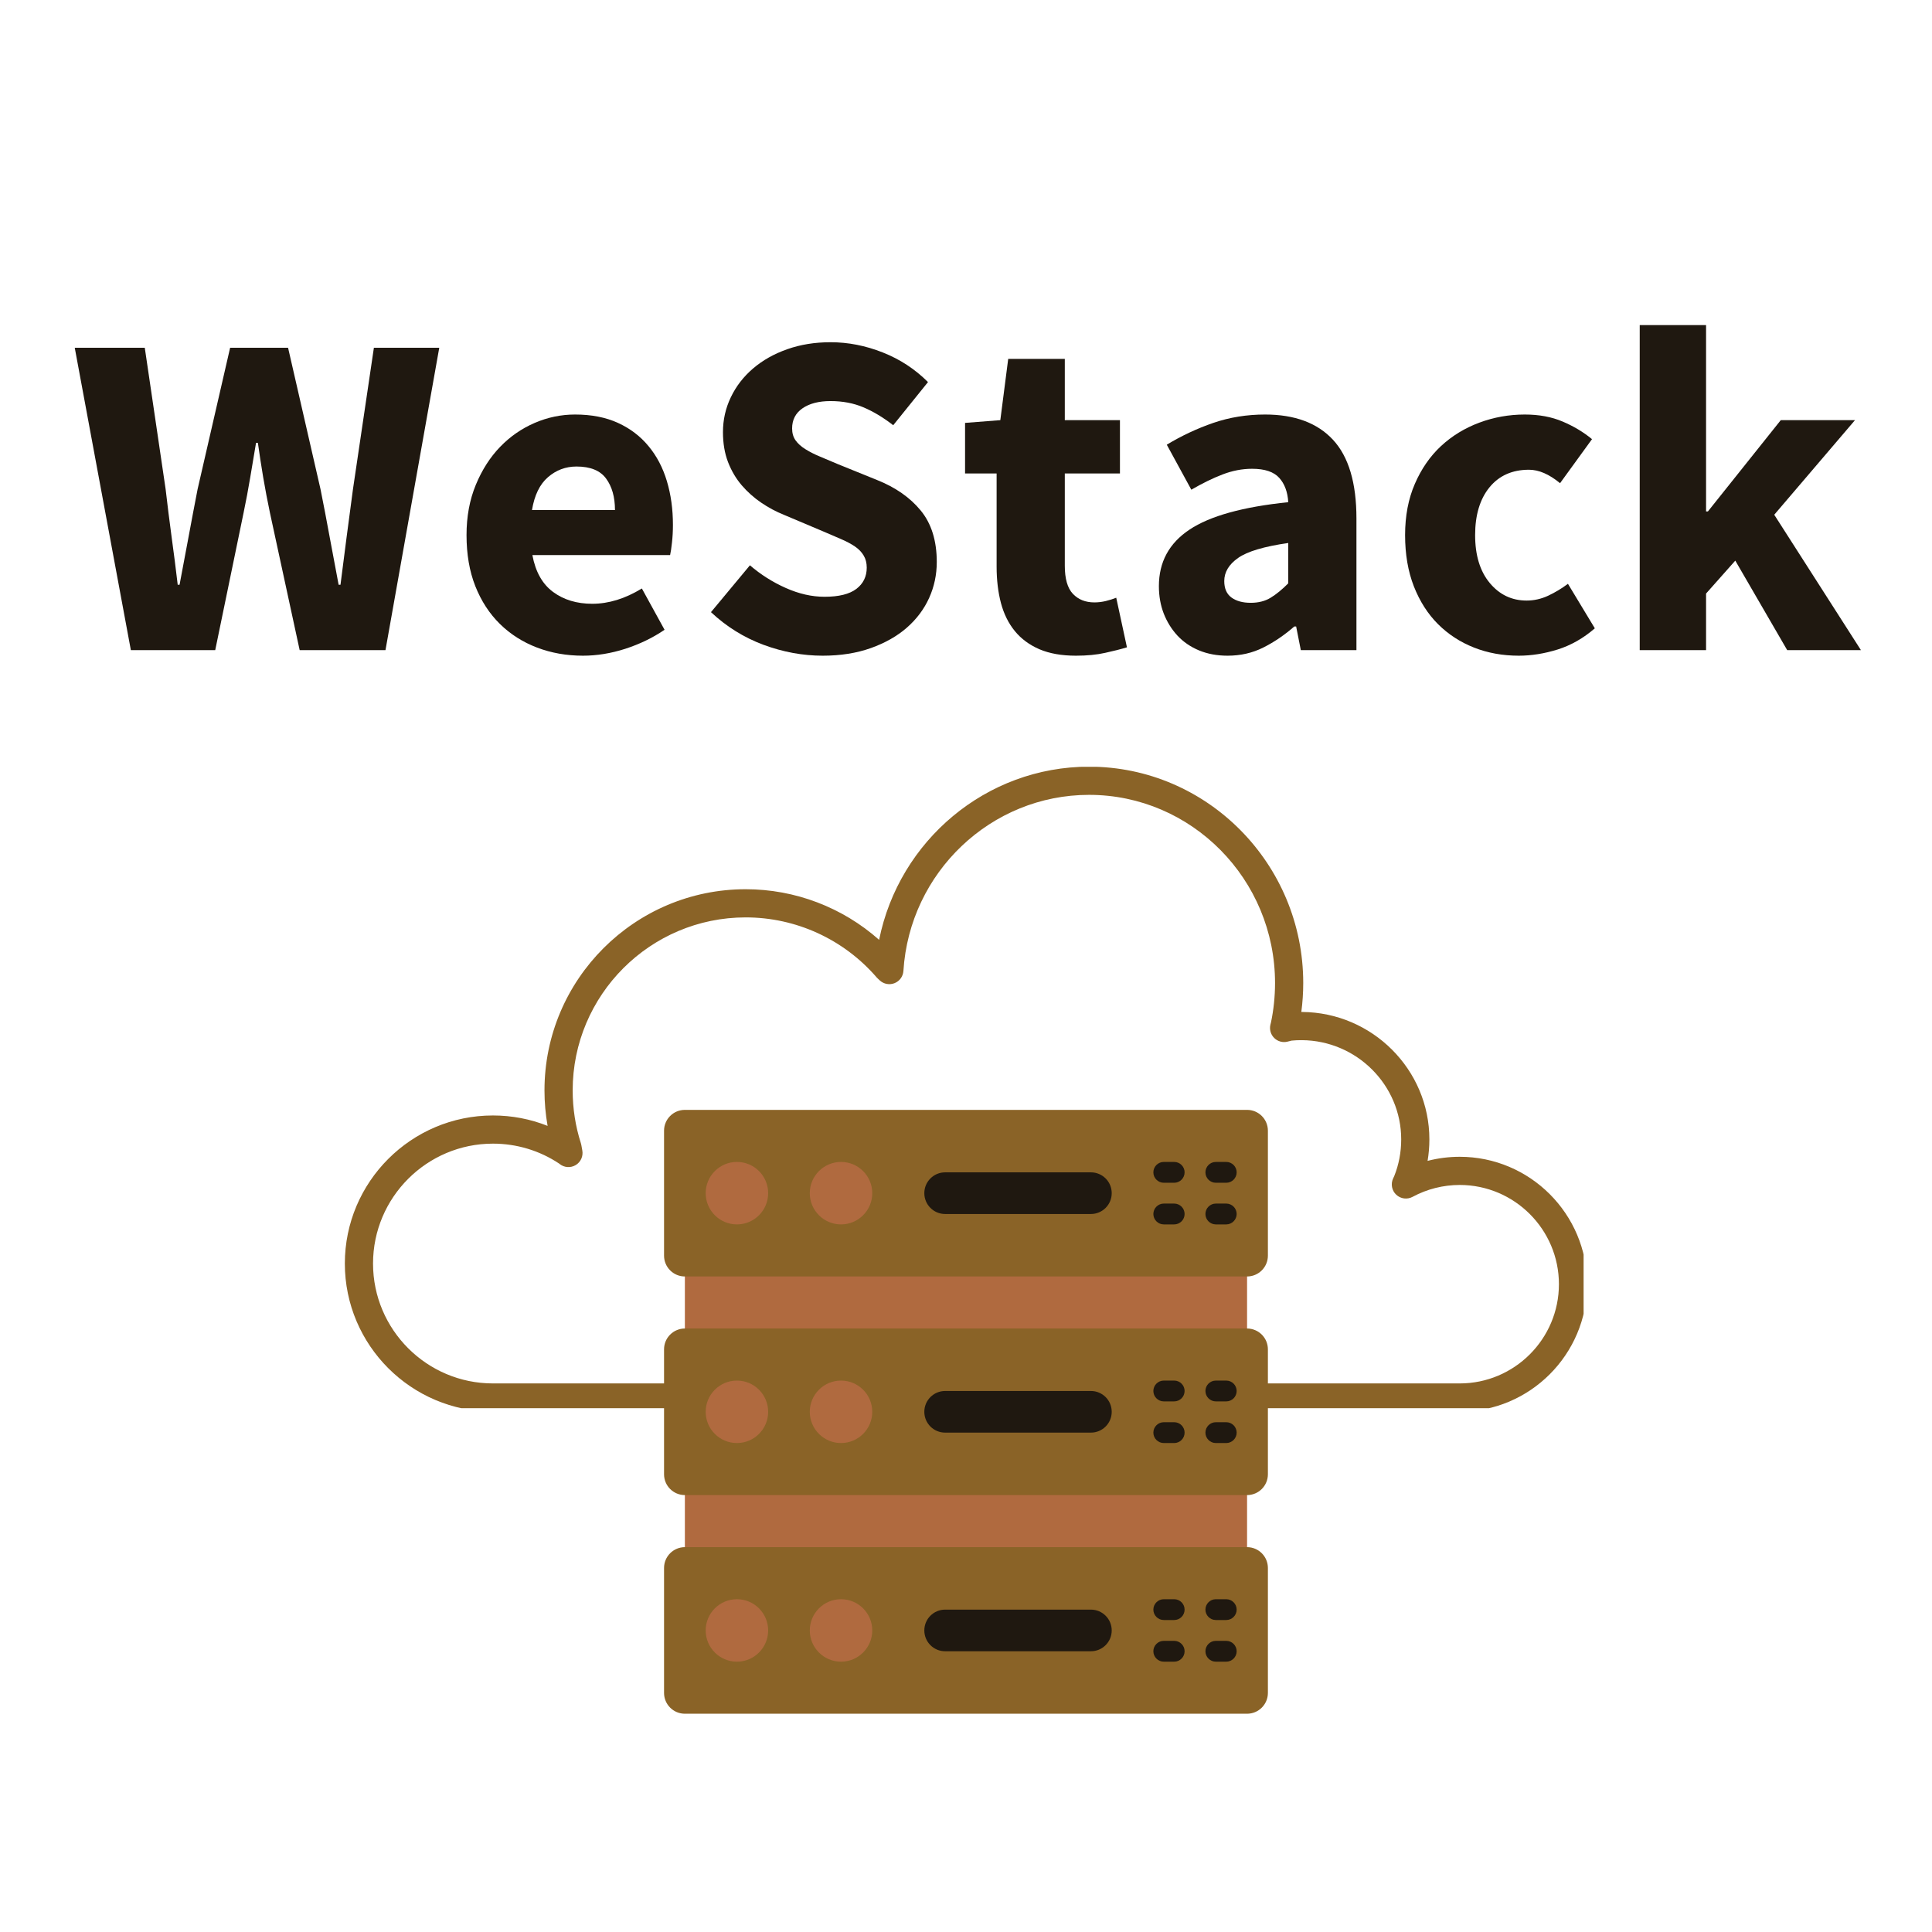
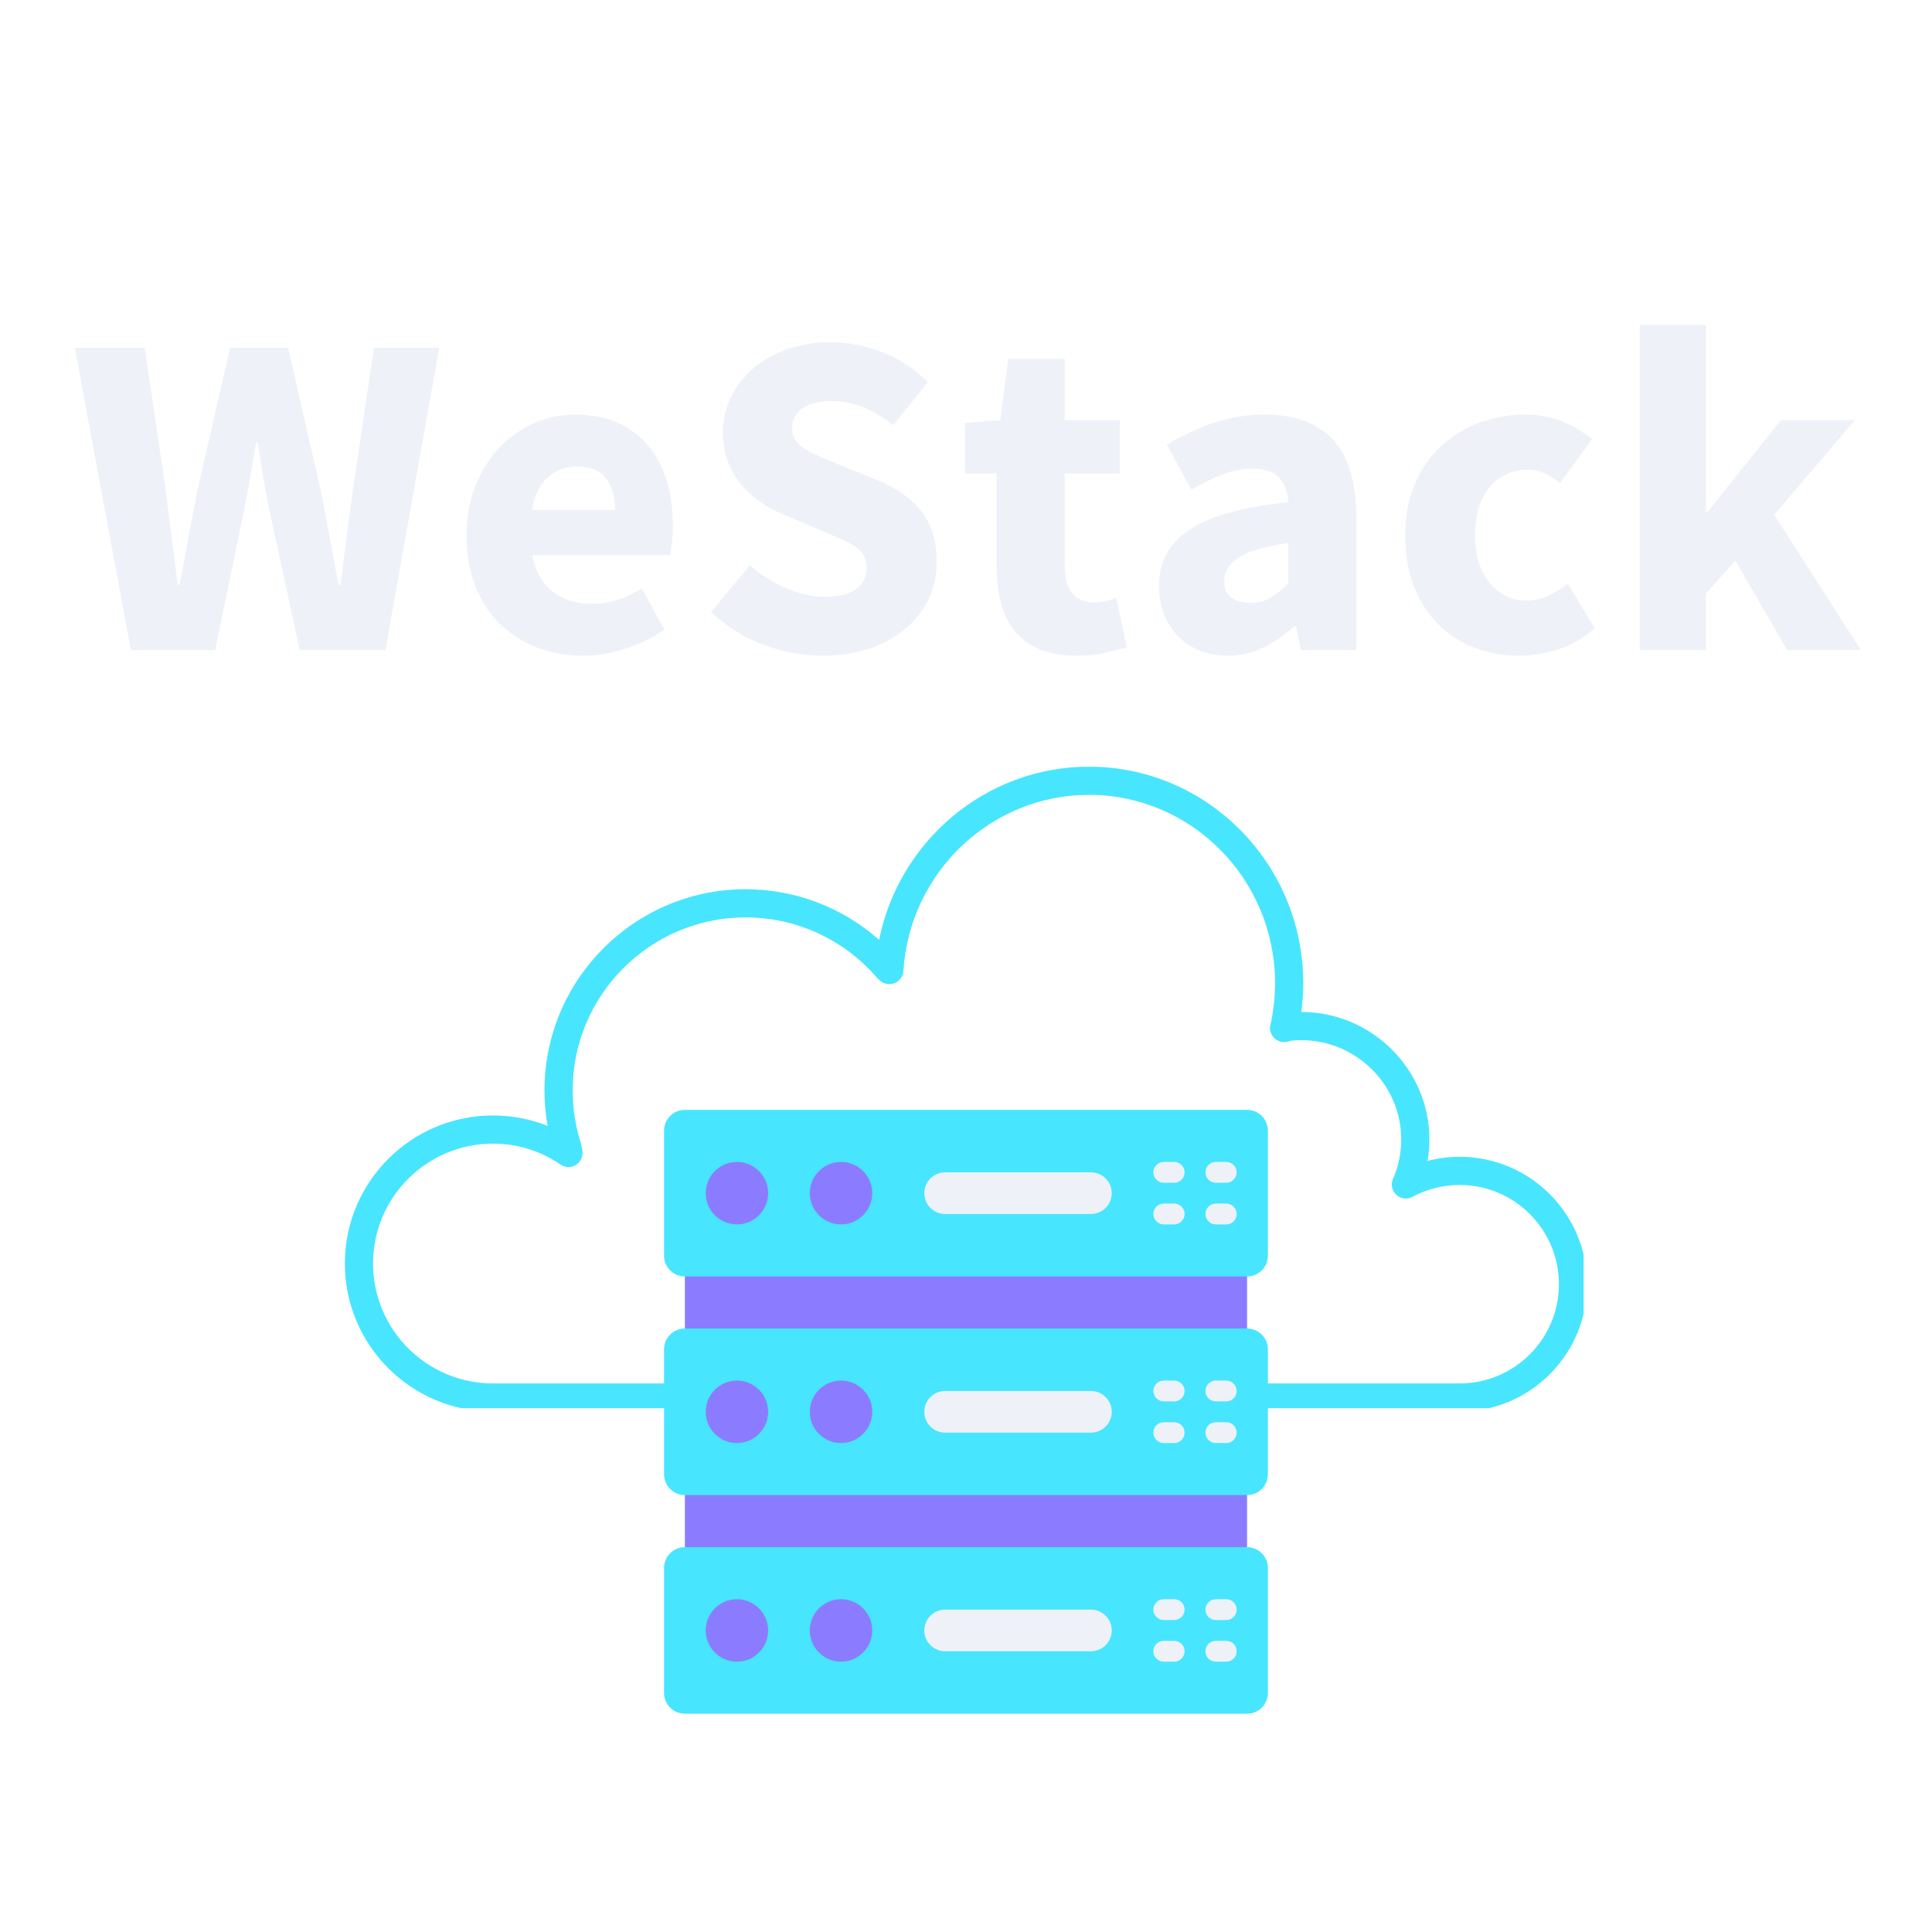
<svg xmlns="http://www.w3.org/2000/svg" width="500" zoomAndPan="magnify" viewBox="0 0 375 375" height="500" preserveAspectRatio="xMidYMid meet" version="1.0">
  <defs>
    <g />
    <clipPath id="058af0bb8d">
      <path d="M 66.828 148.84 L 307.375 148.84 L 307.375 273.332 L 66.828 273.332 Z M 66.828 148.84 " clip-rule="nonzero" />
    </clipPath>
    <clipPath id="01d3fed6f5">
      <path d="M 128.891 257 L 247 257 L 247 291 L 128.891 291 Z M 128.891 257 " clip-rule="nonzero" />
    </clipPath>
    <clipPath id="ea3ee7835d">
      <path d="M 128.891 300 L 247 300 L 247 333 L 128.891 333 Z M 128.891 300 " clip-rule="nonzero" />
    </clipPath>
    <clipPath id="c2f571f56a">
      <path d="M 128.891 215.426 L 247 215.426 L 247 248 L 128.891 248 Z M 128.891 215.426 " clip-rule="nonzero" />
    </clipPath>
  </defs>
-   <g fill="#1f1810" fill-opacity="1">
+   <g fill="#eef2f8" fill-opacity="1">
    <g transform="translate(13.24333, 126.1924)">
      <g>
        <path d="M 12.156 0 L 1.266 -58.688 L 14.859 -58.688 L 18.906 -31.234 C 19.258 -28.172 19.645 -25.094 20.062 -22 C 20.488 -18.914 20.883 -15.812 21.25 -12.688 L 21.609 -12.688 C 22.203 -15.812 22.785 -18.914 23.359 -22 C 23.93 -25.094 24.516 -28.172 25.109 -31.234 L 31.422 -58.688 L 42.672 -58.688 L 48.969 -31.234 C 49.57 -28.234 50.156 -25.188 50.719 -22.094 C 51.289 -19.008 51.879 -15.875 52.484 -12.688 L 52.844 -12.688 C 53.258 -15.875 53.66 -18.992 54.047 -22.047 C 54.441 -25.109 54.848 -28.172 55.266 -31.234 L 59.328 -58.688 L 72.016 -58.688 L 61.578 0 L 44.922 0 L 39.156 -26.641 C 38.676 -28.922 38.238 -31.219 37.844 -33.531 C 37.457 -35.844 37.113 -38.078 36.812 -40.234 L 36.453 -40.234 C 36.098 -38.078 35.723 -35.844 35.328 -33.531 C 34.941 -31.219 34.508 -28.922 34.031 -26.641 L 28.531 0 Z M 12.156 0 " />
      </g>
    </g>
  </g>
-   <g fill="#1f1810" fill-opacity="1">
+   <g fill="#eef2f8" fill-opacity="1">
    <g transform="translate(87.31891, 126.1924)">
      <g>
        <path d="M 25.828 1.078 C 22.648 1.078 19.68 0.551 16.922 -0.5 C 14.16 -1.551 11.758 -3.078 9.719 -5.078 C 7.676 -7.086 6.082 -9.535 4.938 -12.422 C 3.801 -15.305 3.234 -18.609 3.234 -22.328 C 3.234 -25.922 3.832 -29.172 5.031 -32.078 C 6.238 -34.992 7.816 -37.457 9.766 -39.469 C 11.711 -41.477 13.945 -43.023 16.469 -44.109 C 18.988 -45.191 21.598 -45.734 24.297 -45.734 C 27.484 -45.734 30.258 -45.191 32.625 -44.109 C 35 -43.023 36.977 -41.52 38.562 -39.594 C 40.156 -37.676 41.344 -35.41 42.125 -32.797 C 42.906 -30.191 43.297 -27.359 43.297 -24.297 C 43.297 -23.098 43.234 -21.957 43.109 -20.875 C 42.992 -19.801 42.875 -18.992 42.75 -18.453 L 16.016 -18.453 C 16.617 -15.211 17.957 -12.828 20.031 -11.297 C 22.102 -9.766 24.641 -9 27.641 -9 C 30.816 -9 34.023 -9.988 37.266 -11.969 L 41.672 -3.953 C 39.391 -2.398 36.852 -1.172 34.062 -0.266 C 31.281 0.629 28.535 1.078 25.828 1.078 Z M 15.938 -27.188 L 32.047 -27.188 C 32.047 -29.707 31.473 -31.742 30.328 -33.297 C 29.191 -34.859 27.273 -35.641 24.578 -35.641 C 22.473 -35.641 20.625 -34.945 19.031 -33.562 C 17.445 -32.188 16.414 -30.062 15.938 -27.188 Z M 15.938 -27.188 " />
      </g>
    </g>
  </g>
-   <g fill="#1f1810" fill-opacity="1">
+   <g fill="#eef2f8" fill-opacity="1">
    <g transform="translate(134.8426, 126.1924)">
      <g>
        <path d="M 24.844 1.078 C 21 1.078 17.172 0.375 13.359 -1.031 C 9.555 -2.445 6.156 -4.562 3.156 -7.375 L 10.719 -16.469 C 12.812 -14.664 15.133 -13.195 17.688 -12.062 C 20.238 -10.926 22.742 -10.359 25.203 -10.359 C 27.961 -10.359 30.016 -10.863 31.359 -11.875 C 32.711 -12.895 33.391 -14.273 33.391 -16.016 C 33.391 -16.922 33.191 -17.703 32.797 -18.359 C 32.41 -19.023 31.844 -19.613 31.094 -20.125 C 30.344 -20.633 29.441 -21.113 28.391 -21.562 C 27.348 -22.008 26.195 -22.504 24.938 -23.047 L 17.281 -26.281 C 15.781 -26.883 14.32 -27.664 12.906 -28.625 C 11.5 -29.582 10.238 -30.707 9.125 -32 C 8.02 -33.289 7.133 -34.789 6.469 -36.5 C 5.812 -38.207 5.484 -40.145 5.484 -42.312 C 5.484 -44.707 5.992 -46.969 7.016 -49.094 C 8.035 -51.227 9.473 -53.086 11.328 -54.672 C 13.191 -56.266 15.398 -57.508 17.953 -58.406 C 20.504 -59.312 23.312 -59.766 26.375 -59.766 C 29.789 -59.766 33.164 -59.102 36.5 -57.781 C 39.832 -56.469 42.758 -54.551 45.281 -52.031 L 38.531 -43.656 C 36.602 -45.156 34.68 -46.312 32.766 -47.125 C 30.848 -47.938 28.719 -48.344 26.375 -48.344 C 24.094 -48.344 22.273 -47.875 20.922 -46.938 C 19.578 -46.008 18.906 -44.707 18.906 -43.031 C 18.906 -42.125 19.129 -41.352 19.578 -40.719 C 20.023 -40.094 20.656 -39.523 21.469 -39.016 C 22.281 -38.504 23.223 -38.023 24.297 -37.578 C 25.379 -37.129 26.551 -36.633 27.812 -36.094 L 35.375 -33.031 C 38.977 -31.594 41.812 -29.613 43.875 -27.094 C 45.945 -24.57 46.984 -21.242 46.984 -17.109 C 46.984 -14.641 46.488 -12.312 45.5 -10.125 C 44.508 -7.938 43.066 -6.016 41.172 -4.359 C 39.285 -2.711 36.961 -1.395 34.203 -0.406 C 31.441 0.582 28.32 1.078 24.844 1.078 Z M 24.844 1.078 " />
      </g>
    </g>
  </g>
-   <g fill="#1f1810" fill-opacity="1">
+   <g fill="#eef2f8" fill-opacity="1">
    <g transform="translate(185.7865, 126.1924)">
      <g>
        <path d="M 23.047 1.078 C 20.285 1.078 17.926 0.66 15.969 -0.172 C 14.02 -1.016 12.43 -2.188 11.203 -3.688 C 9.973 -5.188 9.07 -7 8.5 -9.125 C 7.938 -11.258 7.656 -13.617 7.656 -16.203 L 7.656 -34.297 L 1.531 -34.297 L 1.531 -44.109 L 8.375 -44.641 L 9.906 -56.531 L 20.891 -56.531 L 20.891 -44.641 L 31.594 -44.641 L 31.594 -34.297 L 20.891 -34.297 L 20.891 -16.391 C 20.891 -13.867 21.41 -12.051 22.453 -10.938 C 23.504 -9.82 24.898 -9.266 26.641 -9.266 C 27.359 -9.266 28.094 -9.352 28.844 -9.531 C 29.594 -9.719 30.27 -9.93 30.875 -10.172 L 32.953 -0.547 C 31.742 -0.18 30.328 0.176 28.703 0.531 C 27.086 0.895 25.203 1.078 23.047 1.078 Z M 23.047 1.078 " />
      </g>
    </g>
  </g>
-   <g fill="#1f1810" fill-opacity="1">
+   <g fill="#eef2f8" fill-opacity="1">
    <g transform="translate(221.1593, 126.1924)">
      <g>
        <path d="M 17.109 1.078 C 15.066 1.078 13.219 0.734 11.562 0.047 C 9.914 -0.641 8.52 -1.598 7.375 -2.828 C 6.238 -4.066 5.352 -5.492 4.719 -7.109 C 4.094 -8.734 3.781 -10.504 3.781 -12.422 C 3.781 -17.098 5.758 -20.754 9.719 -23.391 C 13.676 -26.035 20.066 -27.812 28.891 -28.719 C 28.773 -30.695 28.191 -32.27 27.141 -33.438 C 26.086 -34.613 24.332 -35.203 21.875 -35.203 C 19.957 -35.203 18.051 -34.836 16.156 -34.109 C 14.27 -33.391 12.242 -32.398 10.078 -31.141 L 5.312 -39.875 C 8.188 -41.613 11.195 -43.023 14.344 -44.109 C 17.5 -45.191 20.848 -45.734 24.391 -45.734 C 30.148 -45.734 34.547 -44.098 37.578 -40.828 C 40.609 -37.555 42.125 -32.469 42.125 -25.562 L 42.125 0 L 31.328 0 L 30.422 -4.594 L 30.062 -4.594 C 28.145 -2.914 26.133 -1.551 24.031 -0.5 C 21.938 0.551 19.629 1.078 17.109 1.078 Z M 21.609 -9.188 C 23.109 -9.188 24.395 -9.516 25.469 -10.172 C 26.551 -10.828 27.691 -11.758 28.891 -12.969 L 28.891 -20.797 C 24.211 -20.129 20.973 -19.164 19.172 -17.906 C 17.367 -16.645 16.469 -15.145 16.469 -13.406 C 16.469 -11.969 16.93 -10.906 17.859 -10.219 C 18.797 -9.531 20.047 -9.188 21.609 -9.188 Z M 21.609 -9.188 " />
      </g>
    </g>
  </g>
-   <g fill="#1f1810" fill-opacity="1">
+   <g fill="#eef2f8" fill-opacity="1">
    <g transform="translate(269.493, 126.1924)">
      <g>
        <path d="M 25.297 1.078 C 22.172 1.078 19.273 0.551 16.609 -0.5 C 13.941 -1.551 11.613 -3.066 9.625 -5.047 C 7.645 -7.023 6.082 -9.469 4.938 -12.375 C 3.801 -15.289 3.234 -18.609 3.234 -22.328 C 3.234 -26.047 3.863 -29.359 5.125 -32.266 C 6.383 -35.18 8.078 -37.629 10.203 -39.609 C 12.336 -41.586 14.816 -43.102 17.641 -44.156 C 20.461 -45.207 23.406 -45.734 26.469 -45.734 C 29.227 -45.734 31.672 -45.281 33.797 -44.375 C 35.93 -43.477 37.836 -42.336 39.516 -40.953 L 33.312 -32.406 C 31.207 -34.145 29.195 -35.016 27.281 -35.016 C 24.031 -35.016 21.473 -33.875 19.609 -31.594 C 17.754 -29.312 16.828 -26.223 16.828 -22.328 C 16.828 -18.422 17.77 -15.328 19.656 -13.047 C 21.551 -10.766 23.941 -9.625 26.828 -9.625 C 28.266 -9.625 29.656 -9.938 31 -10.562 C 32.352 -11.195 33.633 -11.969 34.844 -12.875 L 40.062 -4.234 C 37.832 -2.305 35.426 -0.938 32.844 -0.125 C 30.27 0.676 27.754 1.078 25.297 1.078 Z M 25.297 1.078 " />
      </g>
    </g>
  </g>
-   <g fill="#1f1810" fill-opacity="1">
+   <g fill="#eef2f8" fill-opacity="1">
    <g transform="translate(312.4263, 126.1924)">
      <g>
        <path d="M 5.844 0 L 5.844 -63.094 L 18.719 -63.094 L 18.719 -26.922 L 19.078 -26.922 L 33.219 -44.641 L 47.625 -44.641 L 31.953 -26.281 L 48.781 0 L 34.469 0 L 24.391 -17.375 L 18.719 -10.984 L 18.719 0 Z M 5.844 0 " />
      </g>
    </g>
  </g>
  <g clip-path="url(#058af0bb8d)">
-     <path fill="#8a6327" d="M 283.328 268.523 L 95.68 268.523 C 82.848 268.523 72.406 258.086 72.406 245.254 C 72.406 232.418 82.848 221.98 95.68 221.98 C 100.273 221.98 104.715 223.316 108.52 225.844 L 108.617 225.922 C 109.504 226.641 110.746 226.73 111.73 226.148 C 112.719 225.562 113.23 224.434 113.027 223.305 L 112.836 222.246 C 112.812 222.129 112.785 222.016 112.75 221.902 C 111.691 218.602 111.156 215.152 111.156 211.645 C 111.156 193.129 126.219 178.066 144.734 178.066 C 154.504 178.066 163.777 182.316 170.164 189.719 C 170.23 189.793 170.297 189.859 170.367 189.926 L 170.75 190.285 C 171.523 191.012 172.645 191.223 173.629 190.832 C 174.613 190.445 175.285 189.52 175.352 188.461 C 176.551 169.297 192.379 154.281 211.383 154.281 C 231.289 154.281 247.484 170.668 247.484 190.809 C 247.484 193.434 247.207 196.051 246.691 198.48 L 246.594 198.852 C 246.359 199.789 246.629 200.777 247.309 201.457 C 247.984 202.141 248.98 202.418 249.91 202.18 L 250.695 201.984 C 251.359 201.918 252.023 201.887 252.691 201.895 C 263.324 201.965 271.973 210.605 271.973 221.152 C 271.973 223.652 271.504 226.082 270.625 228.262 L 270.398 228.754 C 269.902 229.824 270.152 231.09 271.008 231.895 C 271.871 232.703 273.148 232.867 274.184 232.305 C 276.969 230.801 280.133 230 283.328 230 C 293.945 230 302.586 238.641 302.586 249.262 C 302.586 259.883 293.945 268.523 283.328 268.523 Z M 283.328 224.531 C 281.219 224.531 279.121 224.801 277.094 225.324 C 277.324 223.957 277.441 222.562 277.441 221.152 C 277.441 207.609 266.355 196.516 252.73 196.422 C 252.684 196.422 252.637 196.422 252.586 196.422 C 252.832 194.566 252.957 192.688 252.957 190.809 C 252.957 167.652 234.305 148.812 211.383 148.812 C 191.418 148.812 174.504 163.176 170.637 182.422 C 163.535 176.129 154.344 172.598 144.734 172.598 C 123.203 172.598 105.684 190.113 105.684 211.645 C 105.684 213.969 105.887 216.27 106.289 218.535 C 102.938 217.199 99.348 216.512 95.68 216.512 C 79.828 216.512 66.934 229.406 66.934 245.254 C 66.934 261.098 79.828 273.996 95.68 273.996 L 283.328 273.996 C 296.961 273.996 308.059 262.898 308.059 249.262 C 308.059 235.625 296.961 224.531 283.328 224.531 " fill-opacity="1" fill-rule="nonzero" />
+     <path fill="#48e5ff" d="M 283.328 268.523 L 95.68 268.523 C 82.848 268.523 72.406 258.086 72.406 245.254 C 72.406 232.418 82.848 221.98 95.68 221.98 C 100.273 221.98 104.715 223.316 108.52 225.844 L 108.617 225.922 C 109.504 226.641 110.746 226.73 111.73 226.148 C 112.719 225.562 113.23 224.434 113.027 223.305 L 112.836 222.246 C 112.812 222.129 112.785 222.016 112.75 221.902 C 111.691 218.602 111.156 215.152 111.156 211.645 C 111.156 193.129 126.219 178.066 144.734 178.066 C 154.504 178.066 163.777 182.316 170.164 189.719 C 170.23 189.793 170.297 189.859 170.367 189.926 L 170.75 190.285 C 171.523 191.012 172.645 191.223 173.629 190.832 C 174.613 190.445 175.285 189.52 175.352 188.461 C 176.551 169.297 192.379 154.281 211.383 154.281 C 231.289 154.281 247.484 170.668 247.484 190.809 C 247.484 193.434 247.207 196.051 246.691 198.48 L 246.594 198.852 C 246.359 199.789 246.629 200.777 247.309 201.457 C 247.984 202.141 248.98 202.418 249.91 202.18 L 250.695 201.984 C 251.359 201.918 252.023 201.887 252.691 201.895 C 263.324 201.965 271.973 210.605 271.973 221.152 C 271.973 223.652 271.504 226.082 270.625 228.262 L 270.398 228.754 C 269.902 229.824 270.152 231.09 271.008 231.895 C 271.871 232.703 273.148 232.867 274.184 232.305 C 276.969 230.801 280.133 230 283.328 230 C 293.945 230 302.586 238.641 302.586 249.262 C 302.586 259.883 293.945 268.523 283.328 268.523 Z M 283.328 224.531 C 281.219 224.531 279.121 224.801 277.094 225.324 C 277.324 223.957 277.441 222.562 277.441 221.152 C 277.441 207.609 266.355 196.516 252.73 196.422 C 252.684 196.422 252.637 196.422 252.586 196.422 C 252.832 194.566 252.957 192.688 252.957 190.809 C 252.957 167.652 234.305 148.812 211.383 148.812 C 191.418 148.812 174.504 163.176 170.637 182.422 C 163.535 176.129 154.344 172.598 144.734 172.598 C 123.203 172.598 105.684 190.113 105.684 211.645 C 105.684 213.969 105.887 216.27 106.289 218.535 C 102.938 217.199 99.348 216.512 95.68 216.512 C 79.828 216.512 66.934 229.406 66.934 245.254 C 66.934 261.098 79.828 273.996 95.68 273.996 L 283.328 273.996 C 296.961 273.996 308.059 262.898 308.059 249.262 C 308.059 235.625 296.961 224.531 283.328 224.531 " fill-opacity="1" fill-rule="nonzero" />
  </g>
-   <path fill="#b06a3f" d="M 132.934 288.176 L 132.934 302.32 L 242.055 302.32 L 242.055 288.176 L 132.934 288.176 " fill-opacity="1" fill-rule="nonzero" />
-   <path fill="#b06a3f" d="M 132.934 245.738 L 132.934 259.883 L 242.055 259.883 L 242.055 245.738 L 132.934 245.738 " fill-opacity="1" fill-rule="nonzero" />
+   <path fill="#8b7cff" d="M 132.934 288.176 L 132.934 302.32 L 242.055 302.32 L 242.055 288.176 L 132.934 288.176 " fill-opacity="1" fill-rule="nonzero" />
+   <path fill="#8b7cff" d="M 132.934 245.738 L 132.934 259.883 L 242.055 259.883 L 242.055 245.738 L 132.934 245.738 " fill-opacity="1" fill-rule="nonzero" />
  <g clip-path="url(#01d3fed6f5)">
-     <path fill="#8a6327" d="M 242.055 290.195 L 132.934 290.195 C 130.699 290.195 128.891 288.391 128.891 286.156 L 128.891 261.906 C 128.891 259.672 130.699 257.863 132.934 257.863 L 242.055 257.863 C 244.289 257.863 246.098 259.672 246.098 261.906 L 246.098 286.156 C 246.098 288.391 244.289 290.195 242.055 290.195 " fill-opacity="1" fill-rule="nonzero" />
+     <path fill="#48e5ff" d="M 242.055 290.195 L 132.934 290.195 C 130.699 290.195 128.891 288.391 128.891 286.156 L 128.891 261.906 C 128.891 259.672 130.699 257.863 132.934 257.863 L 242.055 257.863 C 244.289 257.863 246.098 259.672 246.098 261.906 L 246.098 286.156 C 246.098 288.391 244.289 290.195 242.055 290.195 " fill-opacity="1" fill-rule="nonzero" />
  </g>
  <g clip-path="url(#ea3ee7835d)">
-     <path fill="#8a6327" d="M 242.055 332.633 L 132.934 332.633 C 130.699 332.633 128.891 330.824 128.891 328.594 L 128.891 304.344 C 128.891 302.109 130.699 300.301 132.934 300.301 L 242.055 300.301 C 244.289 300.301 246.098 302.109 246.098 304.344 L 246.098 328.594 C 246.098 330.824 244.289 332.633 242.055 332.633 " fill-opacity="1" fill-rule="nonzero" />
+     <path fill="#48e5ff" d="M 242.055 332.633 L 132.934 332.633 C 130.699 332.633 128.891 330.824 128.891 328.594 L 128.891 304.344 C 128.891 302.109 130.699 300.301 132.934 300.301 L 242.055 300.301 C 244.289 300.301 246.098 302.109 246.098 304.344 L 246.098 328.594 C 246.098 330.824 244.289 332.633 242.055 332.633 " fill-opacity="1" fill-rule="nonzero" />
  </g>
  <g clip-path="url(#c2f571f56a)">
-     <path fill="#8a6327" d="M 242.055 247.762 L 132.934 247.762 C 130.699 247.762 128.891 245.953 128.891 243.719 L 128.891 219.469 C 128.891 217.234 130.699 215.426 132.934 215.426 L 242.055 215.426 C 244.289 215.426 246.098 217.234 246.098 219.469 L 246.098 243.719 C 246.098 245.953 244.289 247.762 242.055 247.762 " fill-opacity="1" fill-rule="nonzero" />
+     <path fill="#48e5ff" d="M 242.055 247.762 L 132.934 247.762 C 130.699 247.762 128.891 245.953 128.891 243.719 L 128.891 219.469 C 128.891 217.234 130.699 215.426 132.934 215.426 L 242.055 215.426 C 244.289 215.426 246.098 217.234 246.098 219.469 L 246.098 243.719 C 246.098 245.953 244.289 247.762 242.055 247.762 " fill-opacity="1" fill-rule="nonzero" />
  </g>
-   <path fill="#b06a3f" d="M 149.098 231.594 C 149.098 234.941 146.383 237.656 143.035 237.656 C 139.688 237.656 136.973 234.941 136.973 231.594 C 136.973 228.246 139.688 225.531 143.035 225.531 C 146.383 225.531 149.098 228.246 149.098 231.594 " fill-opacity="1" fill-rule="nonzero" />
-   <path fill="#b06a3f" d="M 169.305 231.594 C 169.305 234.941 166.59 237.656 163.242 237.656 C 159.898 237.656 157.18 234.941 157.18 231.594 C 157.18 228.246 159.898 225.531 163.242 225.531 C 166.59 225.531 169.305 228.246 169.305 231.594 " fill-opacity="1" fill-rule="nonzero" />
-   <path fill="#1f1810" d="M 211.742 235.637 L 183.453 235.637 C 181.219 235.637 179.41 233.828 179.41 231.594 C 179.41 229.359 181.219 227.551 183.453 227.551 L 211.742 227.551 C 213.977 227.551 215.785 229.359 215.785 231.594 C 215.785 233.828 213.977 235.637 211.742 235.637 " fill-opacity="1" fill-rule="nonzero" />
-   <path fill="#b06a3f" d="M 149.098 274.031 C 149.098 277.379 146.383 280.094 143.035 280.094 C 139.688 280.094 136.973 277.379 136.973 274.031 C 136.973 270.684 139.688 267.969 143.035 267.969 C 146.383 267.969 149.098 270.684 149.098 274.031 " fill-opacity="1" fill-rule="nonzero" />
-   <path fill="#b06a3f" d="M 169.305 274.031 C 169.305 277.379 166.59 280.094 163.242 280.094 C 159.898 280.094 157.18 277.379 157.18 274.031 C 157.18 270.684 159.898 267.969 163.242 267.969 C 166.59 267.969 169.305 270.684 169.305 274.031 " fill-opacity="1" fill-rule="nonzero" />
-   <path fill="#1f1810" d="M 211.742 278.07 L 183.453 278.07 C 181.219 278.07 179.41 276.266 179.41 274.031 C 179.41 271.797 181.219 269.988 183.453 269.988 L 211.742 269.988 C 213.977 269.988 215.785 271.797 215.785 274.031 C 215.785 276.266 213.977 278.07 211.742 278.07 " fill-opacity="1" fill-rule="nonzero" />
-   <path fill="#b06a3f" d="M 149.098 316.469 C 149.098 319.812 146.383 322.531 143.035 322.531 C 139.688 322.531 136.973 319.812 136.973 316.469 C 136.973 313.121 139.688 310.406 143.035 310.406 C 146.383 310.406 149.098 313.121 149.098 316.469 " fill-opacity="1" fill-rule="nonzero" />
-   <path fill="#b06a3f" d="M 169.305 316.469 C 169.305 319.812 166.59 322.531 163.242 322.531 C 159.898 322.531 157.18 319.812 157.18 316.469 C 157.18 313.121 159.898 310.406 163.242 310.406 C 166.59 310.406 169.305 313.121 169.305 316.469 " fill-opacity="1" fill-rule="nonzero" />
-   <path fill="#1f1810" d="M 211.742 320.508 L 183.453 320.508 C 181.219 320.508 179.41 318.699 179.41 316.469 C 179.41 314.234 181.219 312.426 183.453 312.426 L 211.742 312.426 C 213.977 312.426 215.785 314.234 215.785 316.469 C 215.785 318.699 213.977 320.508 211.742 320.508 " fill-opacity="1" fill-rule="nonzero" />
-   <path fill="#1f1810" d="M 227.91 229.574 L 225.887 229.574 C 224.777 229.574 223.867 228.664 223.867 227.551 C 223.867 226.438 224.777 225.531 225.887 225.531 L 227.91 225.531 C 229.023 225.531 229.93 226.438 229.93 227.551 C 229.93 228.664 229.023 229.574 227.91 229.574 " fill-opacity="1" fill-rule="nonzero" />
-   <path fill="#1f1810" d="M 238.012 229.574 L 235.992 229.574 C 234.879 229.574 233.973 228.664 233.973 227.551 C 233.973 226.438 234.879 225.531 235.992 225.531 L 238.012 225.531 C 239.125 225.531 240.035 226.438 240.035 227.551 C 240.035 228.664 239.125 229.574 238.012 229.574 " fill-opacity="1" fill-rule="nonzero" />
-   <path fill="#1f1810" d="M 227.91 237.656 L 225.887 237.656 C 224.777 237.656 223.867 236.746 223.867 235.637 C 223.867 234.523 224.777 233.613 225.887 233.613 L 227.91 233.613 C 229.023 233.613 229.93 234.523 229.93 235.637 C 229.93 236.746 229.023 237.656 227.91 237.656 " fill-opacity="1" fill-rule="nonzero" />
-   <path fill="#1f1810" d="M 238.012 237.656 L 235.992 237.656 C 234.879 237.656 233.973 236.746 233.973 235.637 C 233.973 234.523 234.879 233.613 235.992 233.613 L 238.012 233.613 C 239.125 233.613 240.035 234.523 240.035 235.637 C 240.035 236.746 239.125 237.656 238.012 237.656 " fill-opacity="1" fill-rule="nonzero" />
-   <path fill="#1f1810" d="M 227.91 272.008 L 225.887 272.008 C 224.777 272.008 223.867 271.102 223.867 269.988 C 223.867 268.875 224.777 267.969 225.887 267.969 L 227.91 267.969 C 229.023 267.969 229.93 268.875 229.93 269.988 C 229.93 271.102 229.023 272.008 227.91 272.008 " fill-opacity="1" fill-rule="nonzero" />
-   <path fill="#1f1810" d="M 238.012 272.008 L 235.992 272.008 C 234.879 272.008 233.973 271.102 233.973 269.988 C 233.973 268.875 234.879 267.969 235.992 267.969 L 238.012 267.969 C 239.125 267.969 240.035 268.875 240.035 269.988 C 240.035 271.102 239.125 272.008 238.012 272.008 " fill-opacity="1" fill-rule="nonzero" />
-   <path fill="#1f1810" d="M 227.91 280.094 L 225.887 280.094 C 224.777 280.094 223.867 279.184 223.867 278.07 C 223.867 276.957 224.777 276.051 225.887 276.051 L 227.91 276.051 C 229.023 276.051 229.93 276.957 229.93 278.07 C 229.93 279.184 229.023 280.094 227.91 280.094 " fill-opacity="1" fill-rule="nonzero" />
-   <path fill="#1f1810" d="M 238.012 280.094 L 235.992 280.094 C 234.879 280.094 233.973 279.184 233.973 278.07 C 233.973 276.957 234.879 276.051 235.992 276.051 L 238.012 276.051 C 239.125 276.051 240.035 276.957 240.035 278.07 C 240.035 279.184 239.125 280.094 238.012 280.094 " fill-opacity="1" fill-rule="nonzero" />
-   <path fill="#1f1810" d="M 227.91 314.445 L 225.887 314.445 C 224.777 314.445 223.867 313.539 223.867 312.426 C 223.867 311.312 224.777 310.406 225.887 310.406 L 227.91 310.406 C 229.023 310.406 229.93 311.312 229.93 312.426 C 229.93 313.539 229.023 314.445 227.91 314.445 " fill-opacity="1" fill-rule="nonzero" />
-   <path fill="#1f1810" d="M 238.012 314.445 L 235.992 314.445 C 234.879 314.445 233.973 313.539 233.973 312.426 C 233.973 311.312 234.879 310.406 235.992 310.406 L 238.012 310.406 C 239.125 310.406 240.035 311.312 240.035 312.426 C 240.035 313.539 239.125 314.445 238.012 314.445 " fill-opacity="1" fill-rule="nonzero" />
-   <path fill="#1f1810" d="M 227.91 322.531 L 225.887 322.531 C 224.777 322.531 223.867 321.621 223.867 320.508 C 223.867 319.395 224.777 318.488 225.887 318.488 L 227.91 318.488 C 229.023 318.488 229.93 319.395 229.93 320.508 C 229.93 321.621 229.023 322.531 227.91 322.531 " fill-opacity="1" fill-rule="nonzero" />
-   <path fill="#1f1810" d="M 238.012 322.531 L 235.992 322.531 C 234.879 322.531 233.973 321.621 233.973 320.508 C 233.973 319.395 234.879 318.488 235.992 318.488 L 238.012 318.488 C 239.125 318.488 240.035 319.395 240.035 320.508 C 240.035 321.621 239.125 322.531 238.012 322.531 " fill-opacity="1" fill-rule="nonzero" />
+   <path fill="#8b7cff" d="M 149.098 231.594 C 149.098 234.941 146.383 237.656 143.035 237.656 C 139.688 237.656 136.973 234.941 136.973 231.594 C 136.973 228.246 139.688 225.531 143.035 225.531 C 146.383 225.531 149.098 228.246 149.098 231.594 " fill-opacity="1" fill-rule="nonzero" />
+   <path fill="#8b7cff" d="M 169.305 231.594 C 169.305 234.941 166.59 237.656 163.242 237.656 C 159.898 237.656 157.18 234.941 157.18 231.594 C 157.18 228.246 159.898 225.531 163.242 225.531 C 166.59 225.531 169.305 228.246 169.305 231.594 " fill-opacity="1" fill-rule="nonzero" />
+   <path fill="#eef2f8" d="M 211.742 235.637 L 183.453 235.637 C 181.219 235.637 179.41 233.828 179.41 231.594 C 179.41 229.359 181.219 227.551 183.453 227.551 L 211.742 227.551 C 213.977 227.551 215.785 229.359 215.785 231.594 C 215.785 233.828 213.977 235.637 211.742 235.637 " fill-opacity="1" fill-rule="nonzero" />
+   <path fill="#8b7cff" d="M 149.098 274.031 C 149.098 277.379 146.383 280.094 143.035 280.094 C 139.688 280.094 136.973 277.379 136.973 274.031 C 136.973 270.684 139.688 267.969 143.035 267.969 C 146.383 267.969 149.098 270.684 149.098 274.031 " fill-opacity="1" fill-rule="nonzero" />
+   <path fill="#8b7cff" d="M 169.305 274.031 C 169.305 277.379 166.59 280.094 163.242 280.094 C 159.898 280.094 157.18 277.379 157.18 274.031 C 157.18 270.684 159.898 267.969 163.242 267.969 C 166.59 267.969 169.305 270.684 169.305 274.031 " fill-opacity="1" fill-rule="nonzero" />
+   <path fill="#eef2f8" d="M 211.742 278.07 L 183.453 278.07 C 181.219 278.07 179.41 276.266 179.41 274.031 C 179.41 271.797 181.219 269.988 183.453 269.988 L 211.742 269.988 C 213.977 269.988 215.785 271.797 215.785 274.031 C 215.785 276.266 213.977 278.07 211.742 278.07 " fill-opacity="1" fill-rule="nonzero" />
+   <path fill="#8b7cff" d="M 149.098 316.469 C 149.098 319.812 146.383 322.531 143.035 322.531 C 139.688 322.531 136.973 319.812 136.973 316.469 C 136.973 313.121 139.688 310.406 143.035 310.406 C 146.383 310.406 149.098 313.121 149.098 316.469 " fill-opacity="1" fill-rule="nonzero" />
+   <path fill="#8b7cff" d="M 169.305 316.469 C 169.305 319.812 166.59 322.531 163.242 322.531 C 159.898 322.531 157.18 319.812 157.18 316.469 C 157.18 313.121 159.898 310.406 163.242 310.406 C 166.59 310.406 169.305 313.121 169.305 316.469 " fill-opacity="1" fill-rule="nonzero" />
+   <path fill="#eef2f8" d="M 211.742 320.508 L 183.453 320.508 C 181.219 320.508 179.41 318.699 179.41 316.469 C 179.41 314.234 181.219 312.426 183.453 312.426 L 211.742 312.426 C 213.977 312.426 215.785 314.234 215.785 316.469 C 215.785 318.699 213.977 320.508 211.742 320.508 " fill-opacity="1" fill-rule="nonzero" />
+   <path fill="#eef2f8" d="M 227.91 229.574 L 225.887 229.574 C 224.777 229.574 223.867 228.664 223.867 227.551 C 223.867 226.438 224.777 225.531 225.887 225.531 L 227.91 225.531 C 229.023 225.531 229.93 226.438 229.93 227.551 C 229.93 228.664 229.023 229.574 227.91 229.574 " fill-opacity="1" fill-rule="nonzero" />
+   <path fill="#eef2f8" d="M 238.012 229.574 L 235.992 229.574 C 234.879 229.574 233.973 228.664 233.973 227.551 C 233.973 226.438 234.879 225.531 235.992 225.531 L 238.012 225.531 C 239.125 225.531 240.035 226.438 240.035 227.551 C 240.035 228.664 239.125 229.574 238.012 229.574 " fill-opacity="1" fill-rule="nonzero" />
+   <path fill="#eef2f8" d="M 227.91 237.656 L 225.887 237.656 C 224.777 237.656 223.867 236.746 223.867 235.637 C 223.867 234.523 224.777 233.613 225.887 233.613 L 227.91 233.613 C 229.023 233.613 229.93 234.523 229.93 235.637 C 229.93 236.746 229.023 237.656 227.91 237.656 " fill-opacity="1" fill-rule="nonzero" />
+   <path fill="#eef2f8" d="M 238.012 237.656 L 235.992 237.656 C 234.879 237.656 233.973 236.746 233.973 235.637 C 233.973 234.523 234.879 233.613 235.992 233.613 L 238.012 233.613 C 239.125 233.613 240.035 234.523 240.035 235.637 C 240.035 236.746 239.125 237.656 238.012 237.656 " fill-opacity="1" fill-rule="nonzero" />
+   <path fill="#eef2f8" d="M 227.91 272.008 L 225.887 272.008 C 224.777 272.008 223.867 271.102 223.867 269.988 C 223.867 268.875 224.777 267.969 225.887 267.969 L 227.91 267.969 C 229.023 267.969 229.93 268.875 229.93 269.988 C 229.93 271.102 229.023 272.008 227.91 272.008 " fill-opacity="1" fill-rule="nonzero" />
+   <path fill="#eef2f8" d="M 238.012 272.008 L 235.992 272.008 C 234.879 272.008 233.973 271.102 233.973 269.988 C 233.973 268.875 234.879 267.969 235.992 267.969 L 238.012 267.969 C 239.125 267.969 240.035 268.875 240.035 269.988 C 240.035 271.102 239.125 272.008 238.012 272.008 " fill-opacity="1" fill-rule="nonzero" />
+   <path fill="#eef2f8" d="M 227.91 280.094 L 225.887 280.094 C 224.777 280.094 223.867 279.184 223.867 278.07 C 223.867 276.957 224.777 276.051 225.887 276.051 L 227.91 276.051 C 229.023 276.051 229.93 276.957 229.93 278.07 C 229.93 279.184 229.023 280.094 227.91 280.094 " fill-opacity="1" fill-rule="nonzero" />
+   <path fill="#eef2f8" d="M 238.012 280.094 L 235.992 280.094 C 234.879 280.094 233.973 279.184 233.973 278.07 C 233.973 276.957 234.879 276.051 235.992 276.051 L 238.012 276.051 C 239.125 276.051 240.035 276.957 240.035 278.07 C 240.035 279.184 239.125 280.094 238.012 280.094 " fill-opacity="1" fill-rule="nonzero" />
+   <path fill="#eef2f8" d="M 227.91 314.445 L 225.887 314.445 C 224.777 314.445 223.867 313.539 223.867 312.426 C 223.867 311.312 224.777 310.406 225.887 310.406 L 227.91 310.406 C 229.023 310.406 229.93 311.312 229.93 312.426 C 229.93 313.539 229.023 314.445 227.91 314.445 " fill-opacity="1" fill-rule="nonzero" />
+   <path fill="#eef2f8" d="M 238.012 314.445 L 235.992 314.445 C 234.879 314.445 233.973 313.539 233.973 312.426 C 233.973 311.312 234.879 310.406 235.992 310.406 L 238.012 310.406 C 239.125 310.406 240.035 311.312 240.035 312.426 C 240.035 313.539 239.125 314.445 238.012 314.445 " fill-opacity="1" fill-rule="nonzero" />
+   <path fill="#eef2f8" d="M 227.91 322.531 L 225.887 322.531 C 224.777 322.531 223.867 321.621 223.867 320.508 C 223.867 319.395 224.777 318.488 225.887 318.488 L 227.91 318.488 C 229.023 318.488 229.93 319.395 229.93 320.508 C 229.93 321.621 229.023 322.531 227.91 322.531 " fill-opacity="1" fill-rule="nonzero" />
+   <path fill="#eef2f8" d="M 238.012 322.531 L 235.992 322.531 C 234.879 322.531 233.973 321.621 233.973 320.508 C 233.973 319.395 234.879 318.488 235.992 318.488 L 238.012 318.488 C 239.125 318.488 240.035 319.395 240.035 320.508 C 240.035 321.621 239.125 322.531 238.012 322.531 " fill-opacity="1" fill-rule="nonzero" />
</svg>
